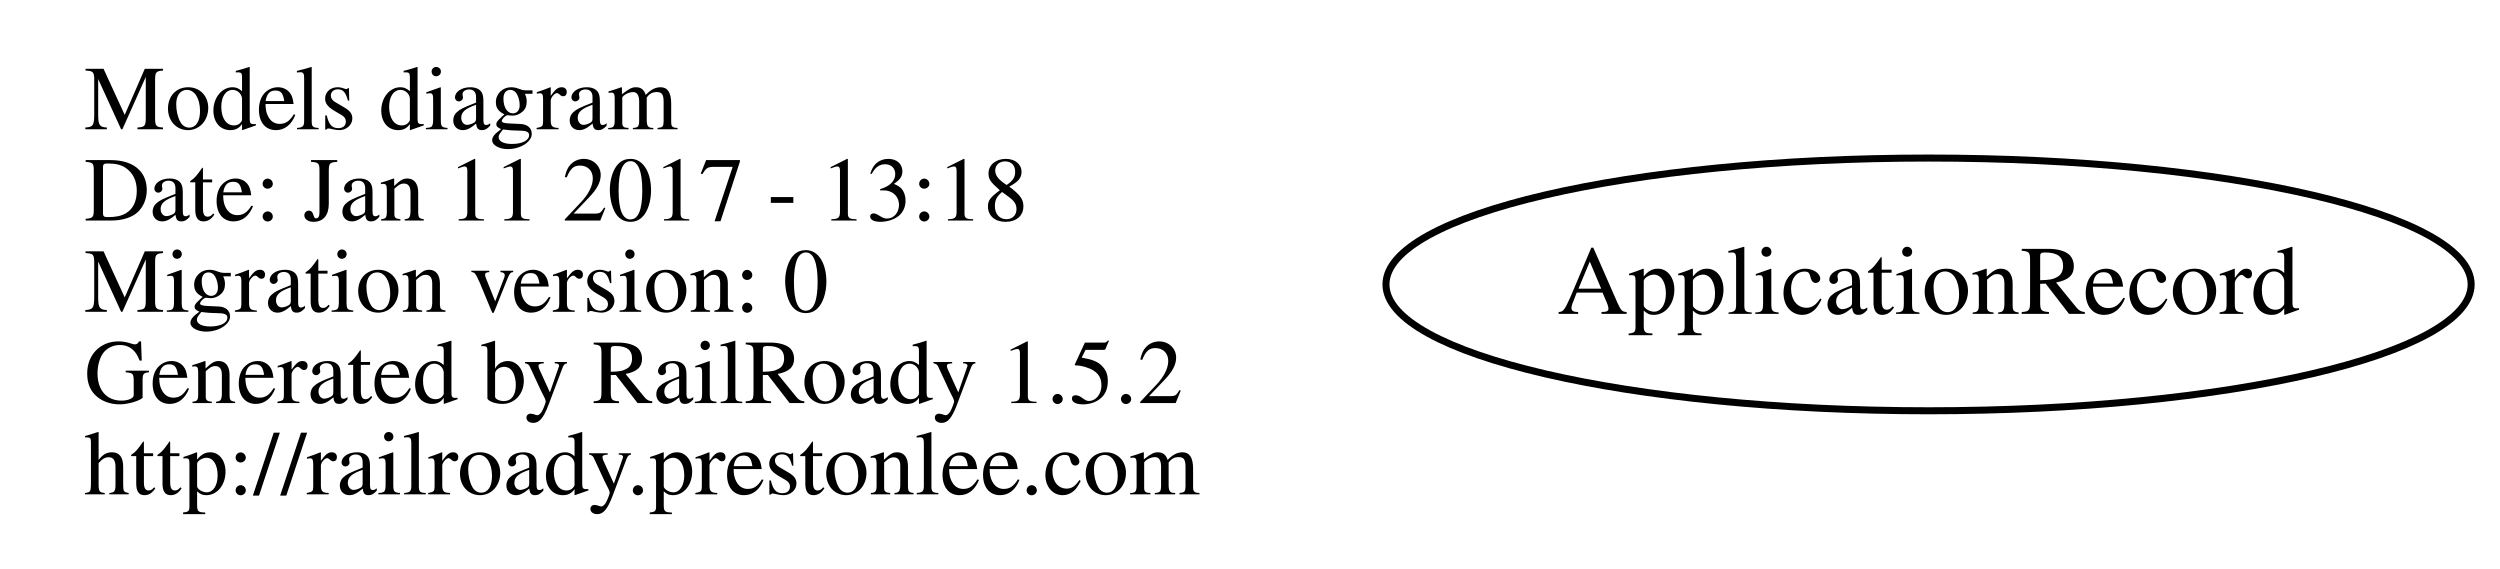
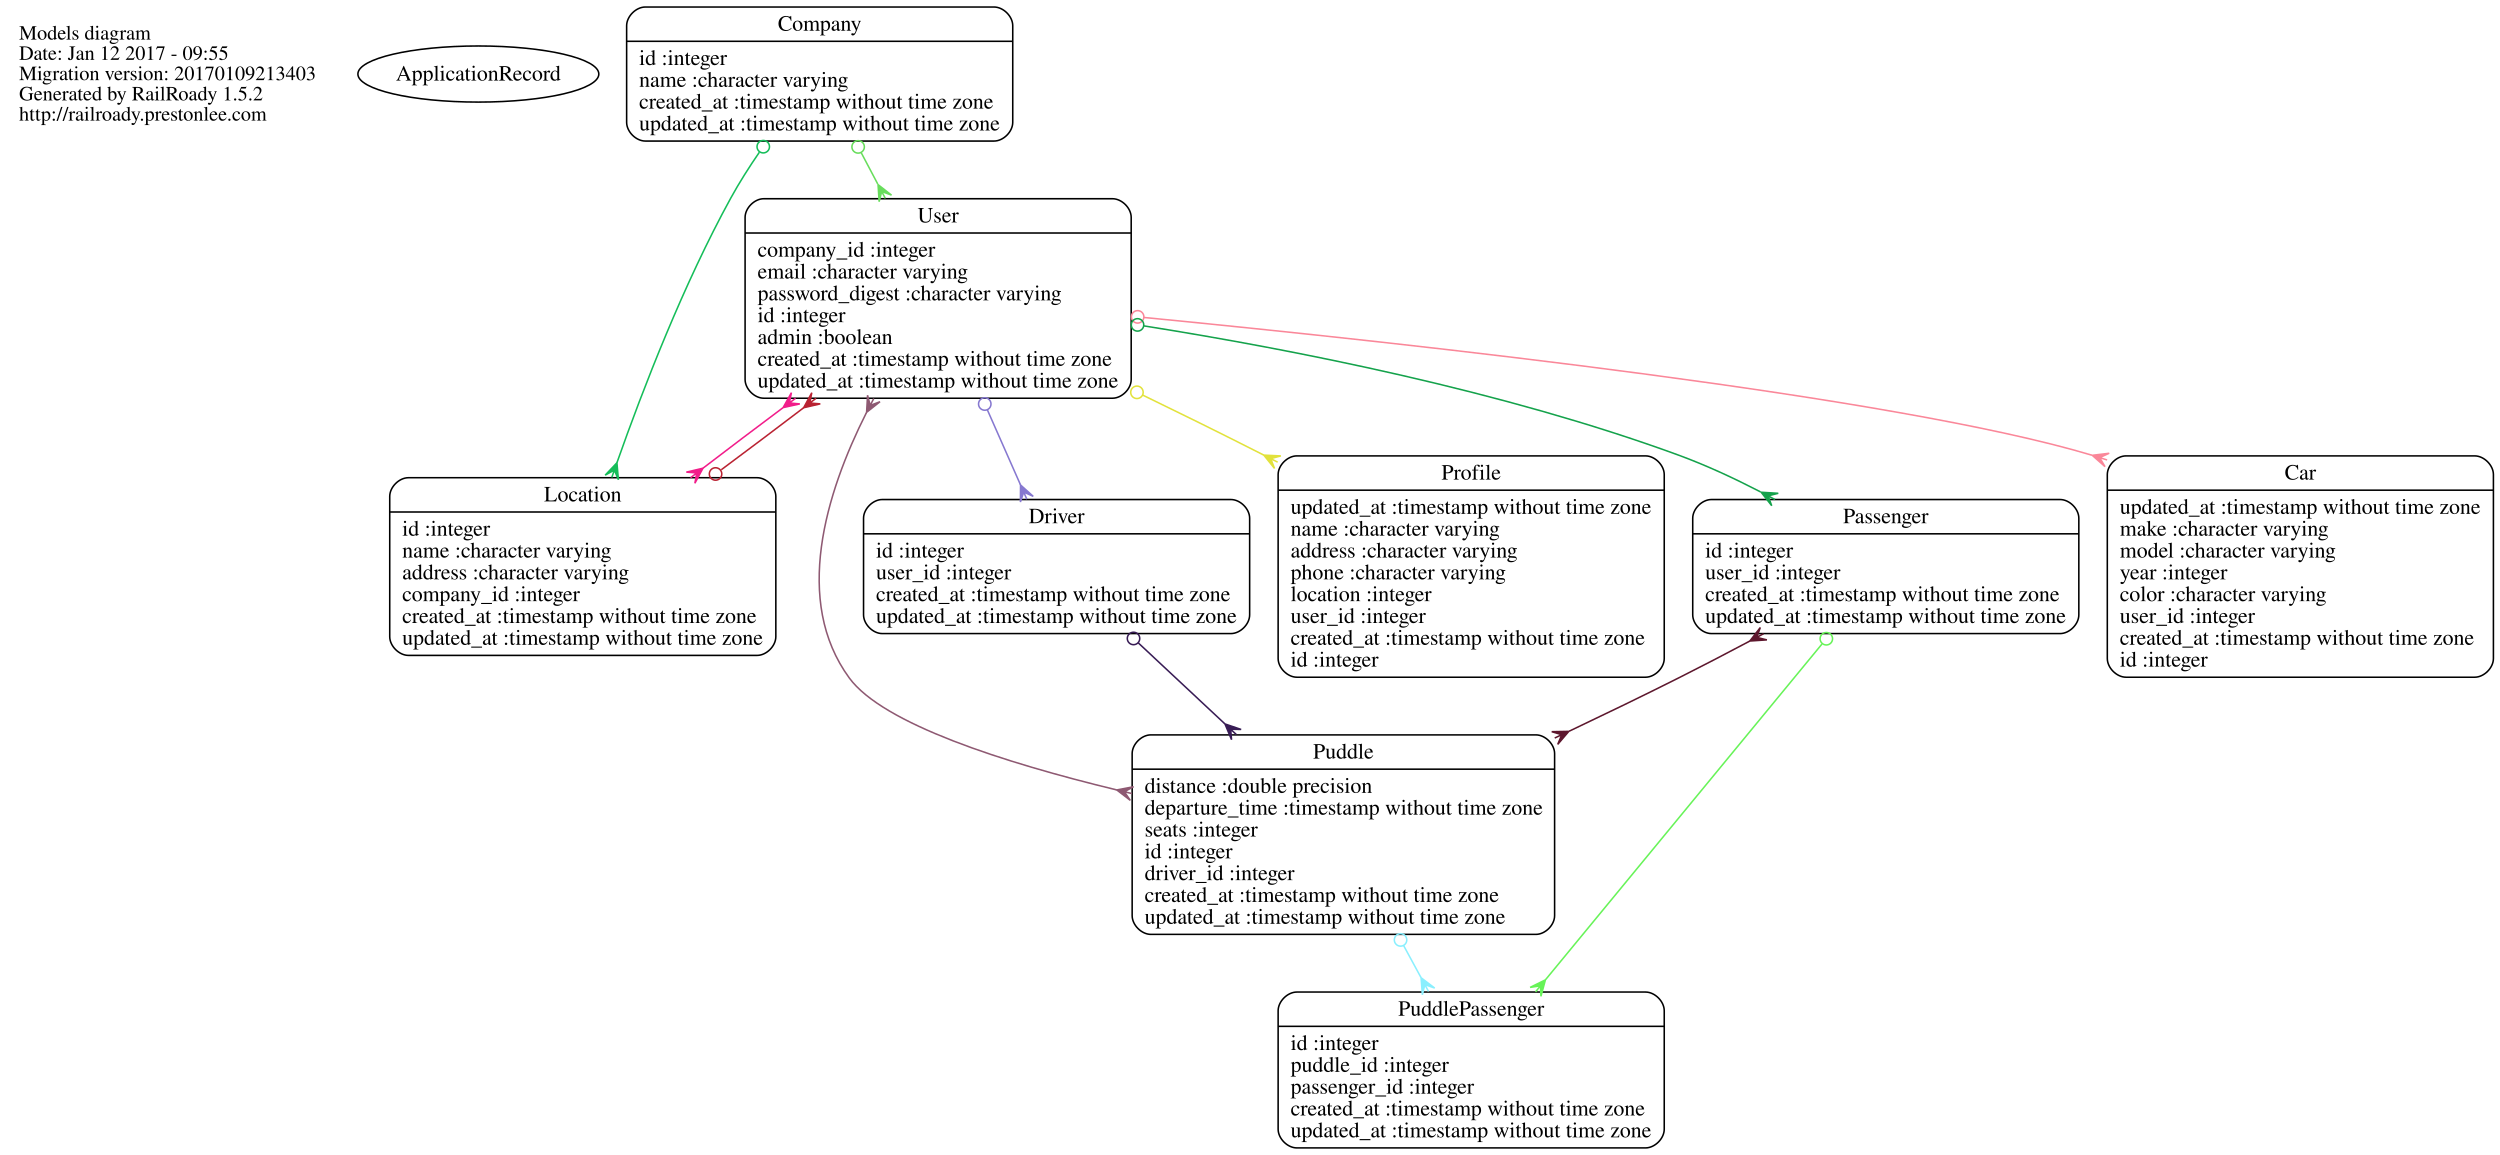
- <svg xmlns="http://www.w3.org/2000/svg" width="356pt" height="81pt" viewBox="0.00 0.00 356.12 81.00">
-   <g id="graph0" class="graph" transform="scale(1 1) rotate(0) translate(4 77)">
-     <polygon fill="transparent" stroke="transparent" points="-4,4 -4,-77 352.116,-77 352.116,4 -4,4" />
+ <svg xmlns="http://www.w3.org/2000/svg" width="1604pt" height="741pt" viewBox="0.00 0.00 1603.55 741.00">
+   <g id="graph0" class="graph" transform="scale(1 1) rotate(0) translate(4 737)">
+     <polygon fill="transparent" stroke="transparent" points="-4,4 -4,-737 1599.55,-737 1599.55,4 -4,4" />
    <g id="node1" class="node">
-       <text text-anchor="start" x="8" y="-58.6" font-family="Times,serif" font-size="13.00" fill="#000000">Models diagram</text>
-       <text text-anchor="start" x="8" y="-45.6" font-family="Times,serif" font-size="13.00" fill="#000000">Date: Jan 11 2017 - 13:18</text>
-       <text text-anchor="start" x="8" y="-32.6" font-family="Times,serif" font-size="13.00" fill="#000000">Migration version: 0</text>
-       <text text-anchor="start" x="8" y="-19.6" font-family="Times,serif" font-size="13.00" fill="#000000">Generated by RailRoady 1.5.2</text>
-       <text text-anchor="start" x="8" y="-6.6" font-family="Times,serif" font-size="13.00" fill="#000000">http://railroady.prestonlee.com</text>
+       <text text-anchor="start" x="8" y="-711.6" font-family="Times,serif" font-size="13.00" fill="#000000">Models diagram</text>
+       <text text-anchor="start" x="8" y="-698.6" font-family="Times,serif" font-size="13.00" fill="#000000">Date: Jan 12 2017 - 09:55</text>
+       <text text-anchor="start" x="8" y="-685.6" font-family="Times,serif" font-size="13.00" fill="#000000">Migration version: 20170109213403</text>
+       <text text-anchor="start" x="8" y="-672.6" font-family="Times,serif" font-size="13.00" fill="#000000">Generated by RailRoady 1.5.2</text>
+       <text text-anchor="start" x="8" y="-659.6" font-family="Times,serif" font-size="13.00" fill="#000000">http://railroady.prestonlee.com</text>
    </g>
    <g id="node2" class="node">
-       <ellipse fill="none" stroke="#000000" cx="270.72" cy="-36.5" rx="77.292" ry="18" />
-       <text text-anchor="middle" x="270.72" y="-32.3" font-family="Times,serif" font-size="14.00" fill="#000000">ApplicationRecord</text>
+       <ellipse fill="none" stroke="#000000" cx="302.688" cy="-689.5" rx="77.292" ry="18" />
+       <text text-anchor="middle" x="302.688" y="-685.3" font-family="Times,serif" font-size="14.00" fill="#000000">ApplicationRecord</text>
+     </g>
+     <g id="node3" class="node">
+       <path fill="none" stroke="#000000" d="M1359.825,-302.5C1359.825,-302.5 1583.55,-302.5 1583.55,-302.5 1589.55,-302.5 1595.55,-308.5 1595.55,-314.5 1595.55,-314.5 1595.55,-432.5 1595.55,-432.5 1595.55,-438.5 1589.55,-444.5 1583.55,-444.5 1583.55,-444.5 1359.825,-444.5 1359.825,-444.5 1353.825,-444.5 1347.825,-438.5 1347.825,-432.5 1347.825,-432.5 1347.825,-314.5 1347.825,-314.5 1347.825,-308.5 1353.825,-302.5 1359.825,-302.5" />
+       <text text-anchor="middle" x="1471.688" y="-429.3" font-family="Times,serif" font-size="14.00" fill="#000000">Car</text>
+       <polyline fill="none" stroke="#000000" points="1347.825,-422.5 1595.55,-422.5 " />
+       <text text-anchor="start" x="1355.825" y="-407.3" font-family="Times,serif" font-size="14.00" fill="#000000">updated_at :timestamp without time zone</text>
+       <text text-anchor="start" x="1355.825" y="-393.3" font-family="Times,serif" font-size="14.00" fill="#000000">make :character varying</text>
+       <text text-anchor="start" x="1355.825" y="-379.3" font-family="Times,serif" font-size="14.00" fill="#000000">model :character varying</text>
+       <text text-anchor="start" x="1355.825" y="-365.3" font-family="Times,serif" font-size="14.00" fill="#000000">year :integer</text>
+       <text text-anchor="start" x="1355.825" y="-351.3" font-family="Times,serif" font-size="14.00" fill="#000000">color :character varying</text>
+       <text text-anchor="start" x="1355.825" y="-337.3" font-family="Times,serif" font-size="14.00" fill="#000000">user_id :integer</text>
+       <text text-anchor="start" x="1355.825" y="-323.3" font-family="Times,serif" font-size="14.00" fill="#000000">created_at :timestamp without time zone</text>
+       <text text-anchor="start" x="1355.825" y="-309.3" font-family="Times,serif" font-size="14.00" fill="#000000">id :integer</text>
+     </g>
+     <g id="node4" class="node">
+       <path fill="none" stroke="#000000" d="M409.825,-646.5C409.825,-646.5 633.55,-646.5 633.55,-646.5 639.55,-646.5 645.55,-652.5 645.55,-658.5 645.55,-658.5 645.55,-720.5 645.55,-720.5 645.55,-726.5 639.55,-732.5 633.55,-732.5 633.55,-732.5 409.825,-732.5 409.825,-732.5 403.825,-732.5 397.825,-726.5 397.825,-720.5 397.825,-720.5 397.825,-658.5 397.825,-658.5 397.825,-652.5 403.825,-646.5 409.825,-646.5" />
+       <text text-anchor="middle" x="521.688" y="-717.3" font-family="Times,serif" font-size="14.00" fill="#000000">Company</text>
+       <polyline fill="none" stroke="#000000" points="397.825,-710.5 645.55,-710.5 " />
+       <text text-anchor="start" x="405.825" y="-695.3" font-family="Times,serif" font-size="14.00" fill="#000000">id :integer</text>
+       <text text-anchor="start" x="405.825" y="-681.3" font-family="Times,serif" font-size="14.00" fill="#000000">name :character varying</text>
+       <text text-anchor="start" x="405.825" y="-667.3" font-family="Times,serif" font-size="14.00" fill="#000000">created_at :timestamp without time zone</text>
+       <text text-anchor="start" x="405.825" y="-653.3" font-family="Times,serif" font-size="14.00" fill="#000000">updated_at :timestamp without time zone</text>
+     </g>
+     <g id="node6" class="node">
+       <path fill="none" stroke="#000000" d="M257.825,-316.5C257.825,-316.5 481.55,-316.5 481.55,-316.5 487.55,-316.5 493.55,-322.5 493.55,-328.5 493.55,-328.5 493.55,-418.5 493.55,-418.5 493.55,-424.5 487.55,-430.5 481.55,-430.5 481.55,-430.5 257.825,-430.5 257.825,-430.5 251.825,-430.5 245.825,-424.5 245.825,-418.5 245.825,-418.5 245.825,-328.5 245.825,-328.5 245.825,-322.5 251.825,-316.5 257.825,-316.5" />
+       <text text-anchor="middle" x="369.688" y="-415.3" font-family="Times,serif" font-size="14.00" fill="#000000">Location</text>
+       <polyline fill="none" stroke="#000000" points="245.825,-408.5 493.55,-408.5 " />
+       <text text-anchor="start" x="253.825" y="-393.3" font-family="Times,serif" font-size="14.00" fill="#000000">id :integer</text>
+       <text text-anchor="start" x="253.825" y="-379.3" font-family="Times,serif" font-size="14.00" fill="#000000">name :character varying</text>
+       <text text-anchor="start" x="253.825" y="-365.3" font-family="Times,serif" font-size="14.00" fill="#000000">address :character varying</text>
+       <text text-anchor="start" x="253.825" y="-351.3" font-family="Times,serif" font-size="14.00" fill="#000000">company_id :integer</text>
+       <text text-anchor="start" x="253.825" y="-337.3" font-family="Times,serif" font-size="14.00" fill="#000000">created_at :timestamp without time zone</text>
+       <text text-anchor="start" x="253.825" y="-323.3" font-family="Times,serif" font-size="14.00" fill="#000000">updated_at :timestamp without time zone</text>
+     </g>
+     <g id="edge1" class="edge">
+       <path fill="none" stroke="#14bd59" d="M483.008,-639.359C476.479,-629.865 470.08,-619.824 464.688,-610 434.548,-555.09 408.692,-488.59 391.598,-440.108" />
+       <ellipse fill="none" stroke="#14bd59" cx="485.479" cy="-642.887" rx="4" ry="4" />
+       <polygon fill="#14bd59" stroke="#14bd59" points="391.596,-440.102 392.546,-429.177 389.947,-435.381 388.298,-430.661 388.298,-430.661 388.298,-430.661 389.947,-435.381 384.049,-432.145 391.596,-440.102 391.596,-440.102" />
+     </g>
+     <g id="node11" class="node">
+       <path fill="none" stroke="#000000" d="M485.825,-481.5C485.825,-481.5 709.55,-481.5 709.55,-481.5 715.55,-481.5 721.55,-487.5 721.55,-493.5 721.55,-493.5 721.55,-597.5 721.55,-597.5 721.55,-603.5 715.55,-609.5 709.55,-609.5 709.55,-609.5 485.825,-609.5 485.825,-609.5 479.825,-609.5 473.825,-603.5 473.825,-597.5 473.825,-597.5 473.825,-493.5 473.825,-493.5 473.825,-487.5 479.825,-481.5 485.825,-481.5" />
+       <text text-anchor="middle" x="597.688" y="-594.3" font-family="Times,serif" font-size="14.00" fill="#000000">User</text>
+       <polyline fill="none" stroke="#000000" points="473.825,-587.5 721.55,-587.5 " />
+       <text text-anchor="start" x="481.825" y="-572.3" font-family="Times,serif" font-size="14.00" fill="#000000">company_id :integer</text>
+       <text text-anchor="start" x="481.825" y="-558.3" font-family="Times,serif" font-size="14.00" fill="#000000">email :character varying</text>
+       <text text-anchor="start" x="481.825" y="-544.3" font-family="Times,serif" font-size="14.00" fill="#000000">password_digest :character varying</text>
+       <text text-anchor="start" x="481.825" y="-530.3" font-family="Times,serif" font-size="14.00" fill="#000000">id :integer</text>
+       <text text-anchor="start" x="481.825" y="-516.3" font-family="Times,serif" font-size="14.00" fill="#000000">admin :boolean</text>
+       <text text-anchor="start" x="481.825" y="-502.3" font-family="Times,serif" font-size="14.00" fill="#000000">created_at :timestamp without time zone</text>
+       <text text-anchor="start" x="481.825" y="-488.3" font-family="Times,serif" font-size="14.00" fill="#000000">updated_at :timestamp without time zone</text>
+     </g>
+     <g id="edge2" class="edge">
+       <path fill="none" stroke="#68dd5c" d="M548.264,-639.145C551.714,-632.608 555.303,-625.809 558.901,-618.991" />
+       <ellipse fill="none" stroke="#68dd5c" cx="546.357" cy="-642.758" rx="4" ry="4" />
+       <polygon fill="#68dd5c" stroke="#68dd5c" points="559.133,-618.551 567.78,-611.808 561.467,-614.129 563.801,-609.707 563.801,-609.707 563.801,-609.707 561.467,-614.129 559.821,-607.607 559.133,-618.551 559.133,-618.551" />
+     </g>
+     <g id="node5" class="node">
+       <path fill="none" stroke="#000000" d="M561.825,-330.5C561.825,-330.5 785.55,-330.5 785.55,-330.5 791.55,-330.5 797.55,-336.5 797.55,-342.5 797.55,-342.5 797.55,-404.5 797.55,-404.5 797.55,-410.5 791.55,-416.5 785.55,-416.5 785.55,-416.5 561.825,-416.5 561.825,-416.5 555.825,-416.5 549.825,-410.5 549.825,-404.5 549.825,-404.5 549.825,-342.5 549.825,-342.5 549.825,-336.5 555.825,-330.5 561.825,-330.5" />
+       <text text-anchor="middle" x="673.688" y="-401.3" font-family="Times,serif" font-size="14.00" fill="#000000">Driver</text>
+       <polyline fill="none" stroke="#000000" points="549.825,-394.5 797.55,-394.5 " />
+       <text text-anchor="start" x="557.825" y="-379.3" font-family="Times,serif" font-size="14.00" fill="#000000">id :integer</text>
+       <text text-anchor="start" x="557.825" y="-365.3" font-family="Times,serif" font-size="14.00" fill="#000000">user_id :integer</text>
+       <text text-anchor="start" x="557.825" y="-351.3" font-family="Times,serif" font-size="14.00" fill="#000000">created_at :timestamp without time zone</text>
+       <text text-anchor="start" x="557.825" y="-337.3" font-family="Times,serif" font-size="14.00" fill="#000000">updated_at :timestamp without time zone</text>
+     </g>
+     <g id="node9" class="node">
+       <path fill="none" stroke="#000000" d="M734.167,-137.5C734.167,-137.5 981.209,-137.5 981.209,-137.5 987.209,-137.5 993.209,-143.5 993.209,-149.5 993.209,-149.5 993.209,-253.5 993.209,-253.5 993.209,-259.5 987.209,-265.5 981.209,-265.5 981.209,-265.5 734.167,-265.5 734.167,-265.5 728.167,-265.5 722.167,-259.5 722.167,-253.5 722.167,-253.5 722.167,-149.5 722.167,-149.5 722.167,-143.5 728.167,-137.5 734.167,-137.5" />
+       <text text-anchor="middle" x="857.688" y="-250.3" font-family="Times,serif" font-size="14.00" fill="#000000">Puddle</text>
+       <polyline fill="none" stroke="#000000" points="722.167,-243.5 993.209,-243.5 " />
+       <text text-anchor="start" x="730.167" y="-228.3" font-family="Times,serif" font-size="14.00" fill="#000000">distance :double precision</text>
+       <text text-anchor="start" x="730.167" y="-214.3" font-family="Times,serif" font-size="14.00" fill="#000000">departure_time :timestamp without time zone</text>
+       <text text-anchor="start" x="730.167" y="-200.3" font-family="Times,serif" font-size="14.00" fill="#000000">seats :integer</text>
+       <text text-anchor="start" x="730.167" y="-186.3" font-family="Times,serif" font-size="14.00" fill="#000000">id :integer</text>
+       <text text-anchor="start" x="730.167" y="-172.3" font-family="Times,serif" font-size="14.00" fill="#000000">driver_id :integer</text>
+       <text text-anchor="start" x="730.167" y="-158.3" font-family="Times,serif" font-size="14.00" fill="#000000">created_at :timestamp without time zone</text>
+       <text text-anchor="start" x="730.167" y="-144.3" font-family="Times,serif" font-size="14.00" fill="#000000">updated_at :timestamp without time zone</text>
+     </g>
+     <g id="edge3" class="edge">
+       <path fill="none" stroke="#381c55" d="M726.093,-324.513C743.37,-308.362 762.951,-290.058 781.627,-272.6" />
+       <ellipse fill="none" stroke="#381c55" cx="723.041" cy="-327.366" rx="4" ry="4" />
+       <polygon fill="#381c55" stroke="#381c55" points="781.704,-272.528 792.082,-268.987 785.357,-269.114 789.009,-265.699 789.009,-265.699 789.009,-265.699 785.357,-269.114 785.936,-262.412 781.704,-272.528 781.704,-272.528" />
+     </g>
+     <g id="edge4" class="edge">
+       <path fill="none" stroke="#b92232" d="M458.528,-435.607C475.883,-448.501 494.052,-462.174 511.325,-475.334" />
+       <ellipse fill="none" stroke="#b92232" cx="454.877" cy="-432.899" rx="4" ry="4" />
+       <polygon fill="#b92232" stroke="#b92232" points="511.391,-475.385 516.609,-485.03 515.365,-478.419 519.34,-481.454 519.34,-481.454 519.34,-481.454 515.365,-478.419 522.07,-477.877 511.391,-475.385 511.391,-475.385" />
+     </g>
+     <g id="node7" class="node">
+       <path fill="none" stroke="#000000" d="M1093.825,-330.5C1093.825,-330.5 1317.55,-330.5 1317.55,-330.5 1323.55,-330.5 1329.55,-336.5 1329.55,-342.5 1329.55,-342.5 1329.55,-404.5 1329.55,-404.5 1329.55,-410.5 1323.55,-416.5 1317.55,-416.5 1317.55,-416.5 1093.825,-416.5 1093.825,-416.5 1087.825,-416.5 1081.825,-410.5 1081.825,-404.5 1081.825,-404.5 1081.825,-342.5 1081.825,-342.5 1081.825,-336.5 1087.825,-330.5 1093.825,-330.5" />
+       <text text-anchor="middle" x="1205.688" y="-401.3" font-family="Times,serif" font-size="14.00" fill="#000000">Passenger</text>
+       <polyline fill="none" stroke="#000000" points="1081.825,-394.5 1329.55,-394.5 " />
+       <text text-anchor="start" x="1089.825" y="-379.3" font-family="Times,serif" font-size="14.00" fill="#000000">id :integer</text>
+       <text text-anchor="start" x="1089.825" y="-365.3" font-family="Times,serif" font-size="14.00" fill="#000000">user_id :integer</text>
+       <text text-anchor="start" x="1089.825" y="-351.3" font-family="Times,serif" font-size="14.00" fill="#000000">created_at :timestamp without time zone</text>
+       <text text-anchor="start" x="1089.825" y="-337.3" font-family="Times,serif" font-size="14.00" fill="#000000">updated_at :timestamp without time zone</text>
+     </g>
+     <g id="edge6" class="edge">
+       <path fill="none" stroke="#5d172d" d="M1118.436,-325.696C1103.26,-317.639 1087.572,-309.472 1072.688,-302 1050.176,-290.699 1026.155,-279.063 1002.629,-267.898" />
+       <polygon fill="#5d172d" stroke="#5d172d" points="1118.477,-325.718 1125.186,-334.392 1122.89,-328.07 1127.303,-330.421 1127.303,-330.421 1127.303,-330.421 1122.89,-328.07 1129.419,-326.45 1118.477,-325.718 1118.477,-325.718" />
+       <polygon fill="#5d172d" stroke="#5d172d" points="1002.33,-267.757 995.217,-259.411 997.811,-265.618 993.291,-263.479 993.291,-263.479 993.291,-263.479 997.811,-265.618 991.366,-267.546 1002.33,-267.757 1002.33,-267.757" />
+     </g>
+     <g id="node10" class="node">
+       <path fill="none" stroke="#000000" d="M827.825,-.5C827.825,-.5 1051.55,-.5 1051.55,-.5 1057.55,-.5 1063.55,-6.5 1063.55,-12.5 1063.55,-12.5 1063.55,-88.5 1063.55,-88.5 1063.55,-94.5 1057.55,-100.5 1051.55,-100.5 1051.55,-100.5 827.825,-100.5 827.825,-100.5 821.825,-100.5 815.825,-94.5 815.825,-88.5 815.825,-88.5 815.825,-12.5 815.825,-12.5 815.825,-6.5 821.825,-.5 827.825,-.5" />
+       <text text-anchor="middle" x="939.688" y="-85.3" font-family="Times,serif" font-size="14.00" fill="#000000">PuddlePassenger</text>
+       <polyline fill="none" stroke="#000000" points="815.825,-78.5 1063.55,-78.5 " />
+       <text text-anchor="start" x="823.825" y="-63.3" font-family="Times,serif" font-size="14.00" fill="#000000">id :integer</text>
+       <text text-anchor="start" x="823.825" y="-49.3" font-family="Times,serif" font-size="14.00" fill="#000000">puddle_id :integer</text>
+       <text text-anchor="start" x="823.825" y="-35.3" font-family="Times,serif" font-size="14.00" fill="#000000">passenger_id :integer</text>
+       <text text-anchor="start" x="823.825" y="-21.3" font-family="Times,serif" font-size="14.00" fill="#000000">created_at :timestamp without time zone</text>
+       <text text-anchor="start" x="823.825" y="-7.3" font-family="Times,serif" font-size="14.00" fill="#000000">updated_at :timestamp without time zone</text>
+     </g>
+     <g id="edge5" class="edge">
+       <path fill="none" stroke="#67f358" d="M1164.774,-323.82C1117.025,-265.838 1038.173,-170.089 987.604,-108.684" />
+       <ellipse fill="none" stroke="#67f358" cx="1167.547" cy="-327.186" rx="4" ry="4" />
+       <polygon fill="#67f358" stroke="#67f358" points="987.327,-108.347 984.443,-97.767 984.148,-104.487 980.97,-100.628 980.97,-100.628 980.97,-100.628 984.148,-104.487 977.496,-103.489 987.327,-108.347 987.327,-108.347" />
+     </g>
+     <g id="node8" class="node">
+       <path fill="none" stroke="#000000" d="M827.825,-302.5C827.825,-302.5 1051.55,-302.5 1051.55,-302.5 1057.55,-302.5 1063.55,-308.5 1063.55,-314.5 1063.55,-314.5 1063.55,-432.5 1063.55,-432.5 1063.55,-438.5 1057.55,-444.5 1051.55,-444.5 1051.55,-444.5 827.825,-444.5 827.825,-444.5 821.825,-444.5 815.825,-438.5 815.825,-432.5 815.825,-432.5 815.825,-314.5 815.825,-314.5 815.825,-308.5 821.825,-302.5 827.825,-302.5" />
+       <text text-anchor="middle" x="939.688" y="-429.3" font-family="Times,serif" font-size="14.00" fill="#000000">Profile</text>
+       <polyline fill="none" stroke="#000000" points="815.825,-422.5 1063.55,-422.5 " />
+       <text text-anchor="start" x="823.825" y="-407.3" font-family="Times,serif" font-size="14.00" fill="#000000">updated_at :timestamp without time zone</text>
+       <text text-anchor="start" x="823.825" y="-393.3" font-family="Times,serif" font-size="14.00" fill="#000000">name :character varying</text>
+       <text text-anchor="start" x="823.825" y="-379.3" font-family="Times,serif" font-size="14.00" fill="#000000">address :character varying</text>
+       <text text-anchor="start" x="823.825" y="-365.3" font-family="Times,serif" font-size="14.00" fill="#000000">phone :character varying</text>
+       <text text-anchor="start" x="823.825" y="-351.3" font-family="Times,serif" font-size="14.00" fill="#000000">location :integer</text>
+       <text text-anchor="start" x="823.825" y="-337.3" font-family="Times,serif" font-size="14.00" fill="#000000">user_id :integer</text>
+       <text text-anchor="start" x="823.825" y="-323.3" font-family="Times,serif" font-size="14.00" fill="#000000">created_at :timestamp without time zone</text>
+       <text text-anchor="start" x="823.825" y="-309.3" font-family="Times,serif" font-size="14.00" fill="#000000">id :integer</text>
+     </g>
+     <g id="edge7" class="edge">
+       <path fill="none" stroke="#8aeffe" d="M896.371,-130.266C900.074,-123.446 903.803,-116.58 907.436,-109.89" />
+       <ellipse fill="none" stroke="#8aeffe" cx="894.372" cy="-133.947" rx="4" ry="4" />
+       <polygon fill="#8aeffe" stroke="#8aeffe" points="907.547,-109.687 916.273,-103.046 909.933,-105.293 912.319,-100.899 912.319,-100.899 912.319,-100.899 909.933,-105.293 908.364,-98.751 907.547,-109.687 907.547,-109.687" />
+     </g>
+     <g id="edge13" class="edge">
+       <path fill="none" stroke="#fa8799" d="M729.714,-533.314C906.579,-516.037 1211.802,-482.632 1337.851,-444.964" />
+       <ellipse fill="none" stroke="#fa8799" cx="725.685" cy="-533.706" rx="4" ry="4" />
+       <polygon fill="#fa8799" stroke="#fa8799" points="1338.145,-444.873 1349.031,-446.191 1342.918,-443.384 1347.691,-441.895 1347.691,-441.895 1347.691,-441.895 1342.918,-443.384 1346.351,-437.599 1338.145,-444.873 1338.145,-444.873" />
+     </g>
+     <g id="edge9" class="edge">
+       <path fill="none" stroke="#8678d0" d="M629.259,-474.05C636.383,-457.927 643.818,-441.1 650.522,-425.928" />
+       <ellipse fill="none" stroke="#8678d0" cx="627.604" cy="-477.795" rx="4" ry="4" />
+       <polygon fill="#8678d0" stroke="#8678d0" points="650.551,-425.862 658.709,-418.534 652.572,-421.289 654.592,-416.716 654.592,-416.716 654.592,-416.716 652.572,-421.289 650.476,-414.897 650.551,-425.862 650.551,-425.862" />
+     </g>
+     <g id="edge8" class="edge">
+       <path fill="none" stroke="#f11d8a" d="M498.03,-475.334C480.88,-462.523 463.292,-449.227 446.845,-436.635" />
+       <polygon fill="#f11d8a" stroke="#f11d8a" points="498.221,-475.477 503.549,-485.061 502.23,-478.465 506.238,-481.454 506.238,-481.454 506.238,-481.454 502.23,-478.465 508.928,-477.846 498.221,-475.477 498.221,-475.477" />
+       <polygon fill="#f11d8a" stroke="#f11d8a" points="446.804,-436.603 441.609,-426.946 442.837,-433.56 438.87,-430.516 438.87,-430.516 438.87,-430.516 442.837,-433.56 436.131,-434.086 446.804,-436.603 446.804,-436.603" />
+     </g>
+     <g id="edge11" class="edge">
+       <path fill="none" stroke="#14a24b" d="M729.744,-527.9C826.649,-512.521 960.378,-486.109 1072.688,-445 1090.24,-438.575 1108.331,-430.183 1125.3,-421.418" />
+       <ellipse fill="none" stroke="#14a24b" cx="725.611" cy="-528.55" rx="4" ry="4" />
+       <polygon fill="#14a24b" stroke="#14a24b" points="1125.753,-421.18 1136.698,-420.502 1130.177,-418.85 1134.601,-416.521 1134.601,-416.521 1134.601,-416.521 1130.177,-418.85 1132.505,-412.539 1125.753,-421.18 1125.753,-421.18" />
+     </g>
+     <g id="edge12" class="edge">
+       <path fill="none" stroke="#e2e23c" d="M728.913,-483.513C752.47,-472.1 776.856,-460.102 806.574,-445.028" />
+       <ellipse fill="none" stroke="#e2e23c" cx="725.242" cy="-485.289" rx="4" ry="4" />
+       <polygon fill="#e2e23c" stroke="#e2e23c" points="806.621,-445.004 817.574,-444.483 811.078,-442.738 815.535,-440.471 815.535,-440.471 815.535,-440.471 811.078,-442.738 813.495,-436.46 806.621,-445.004 806.621,-445.004" />
+     </g>
+     <g id="edge10" class="edge">
+       <path fill="none" stroke="#8e5972" d="M551.642,-472.175C525.501,-420.28 504.52,-351.409 540.688,-302 562.187,-272.63 639.409,-247.811 712.248,-230.185" />
+       <polygon fill="#8e5972" stroke="#8e5972" points="551.787,-472.455 552.401,-483.404 554.091,-476.893 556.395,-481.33 556.395,-481.33 556.395,-481.33 554.091,-476.893 560.389,-479.257 551.787,-472.455 551.787,-472.455" />
+       <polygon fill="#8e5972" stroke="#8e5972" points="712.299,-230.173 723.07,-232.232 717.163,-229.014 722.027,-227.855 722.027,-227.855 722.027,-227.855 717.163,-229.014 720.984,-223.477 712.299,-230.173 712.299,-230.173" />
    </g>
  </g>
</svg>
